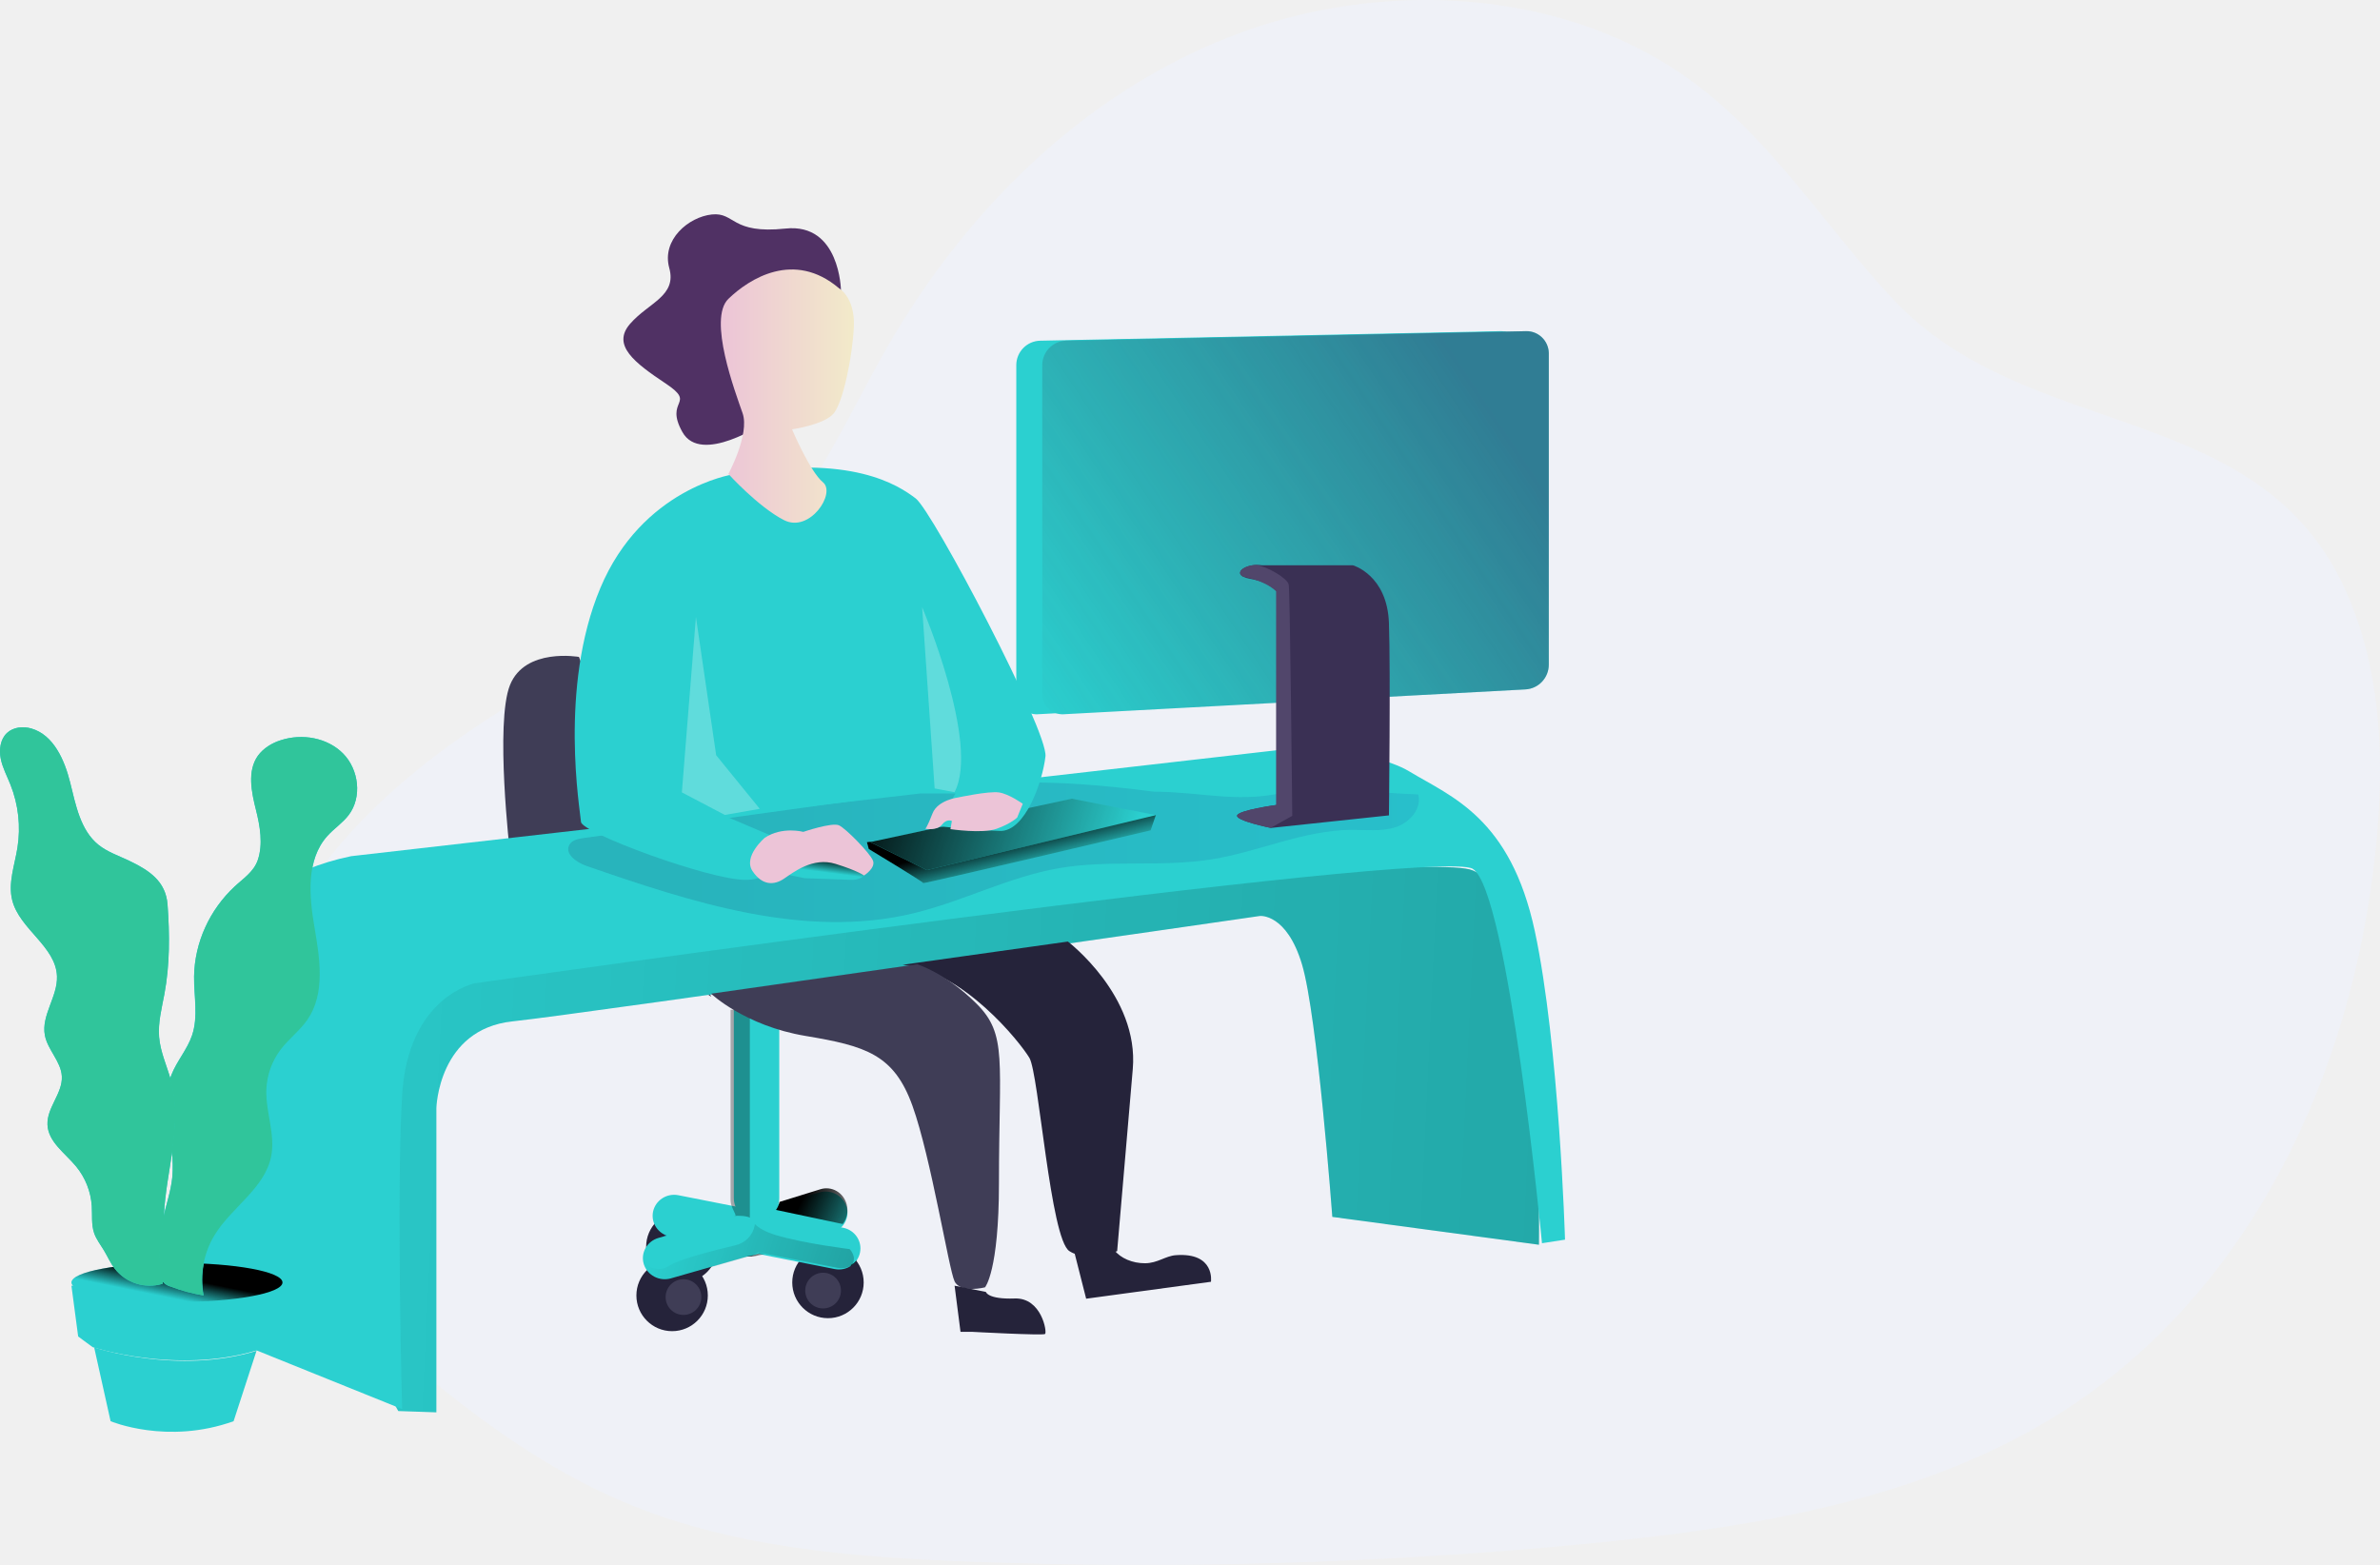
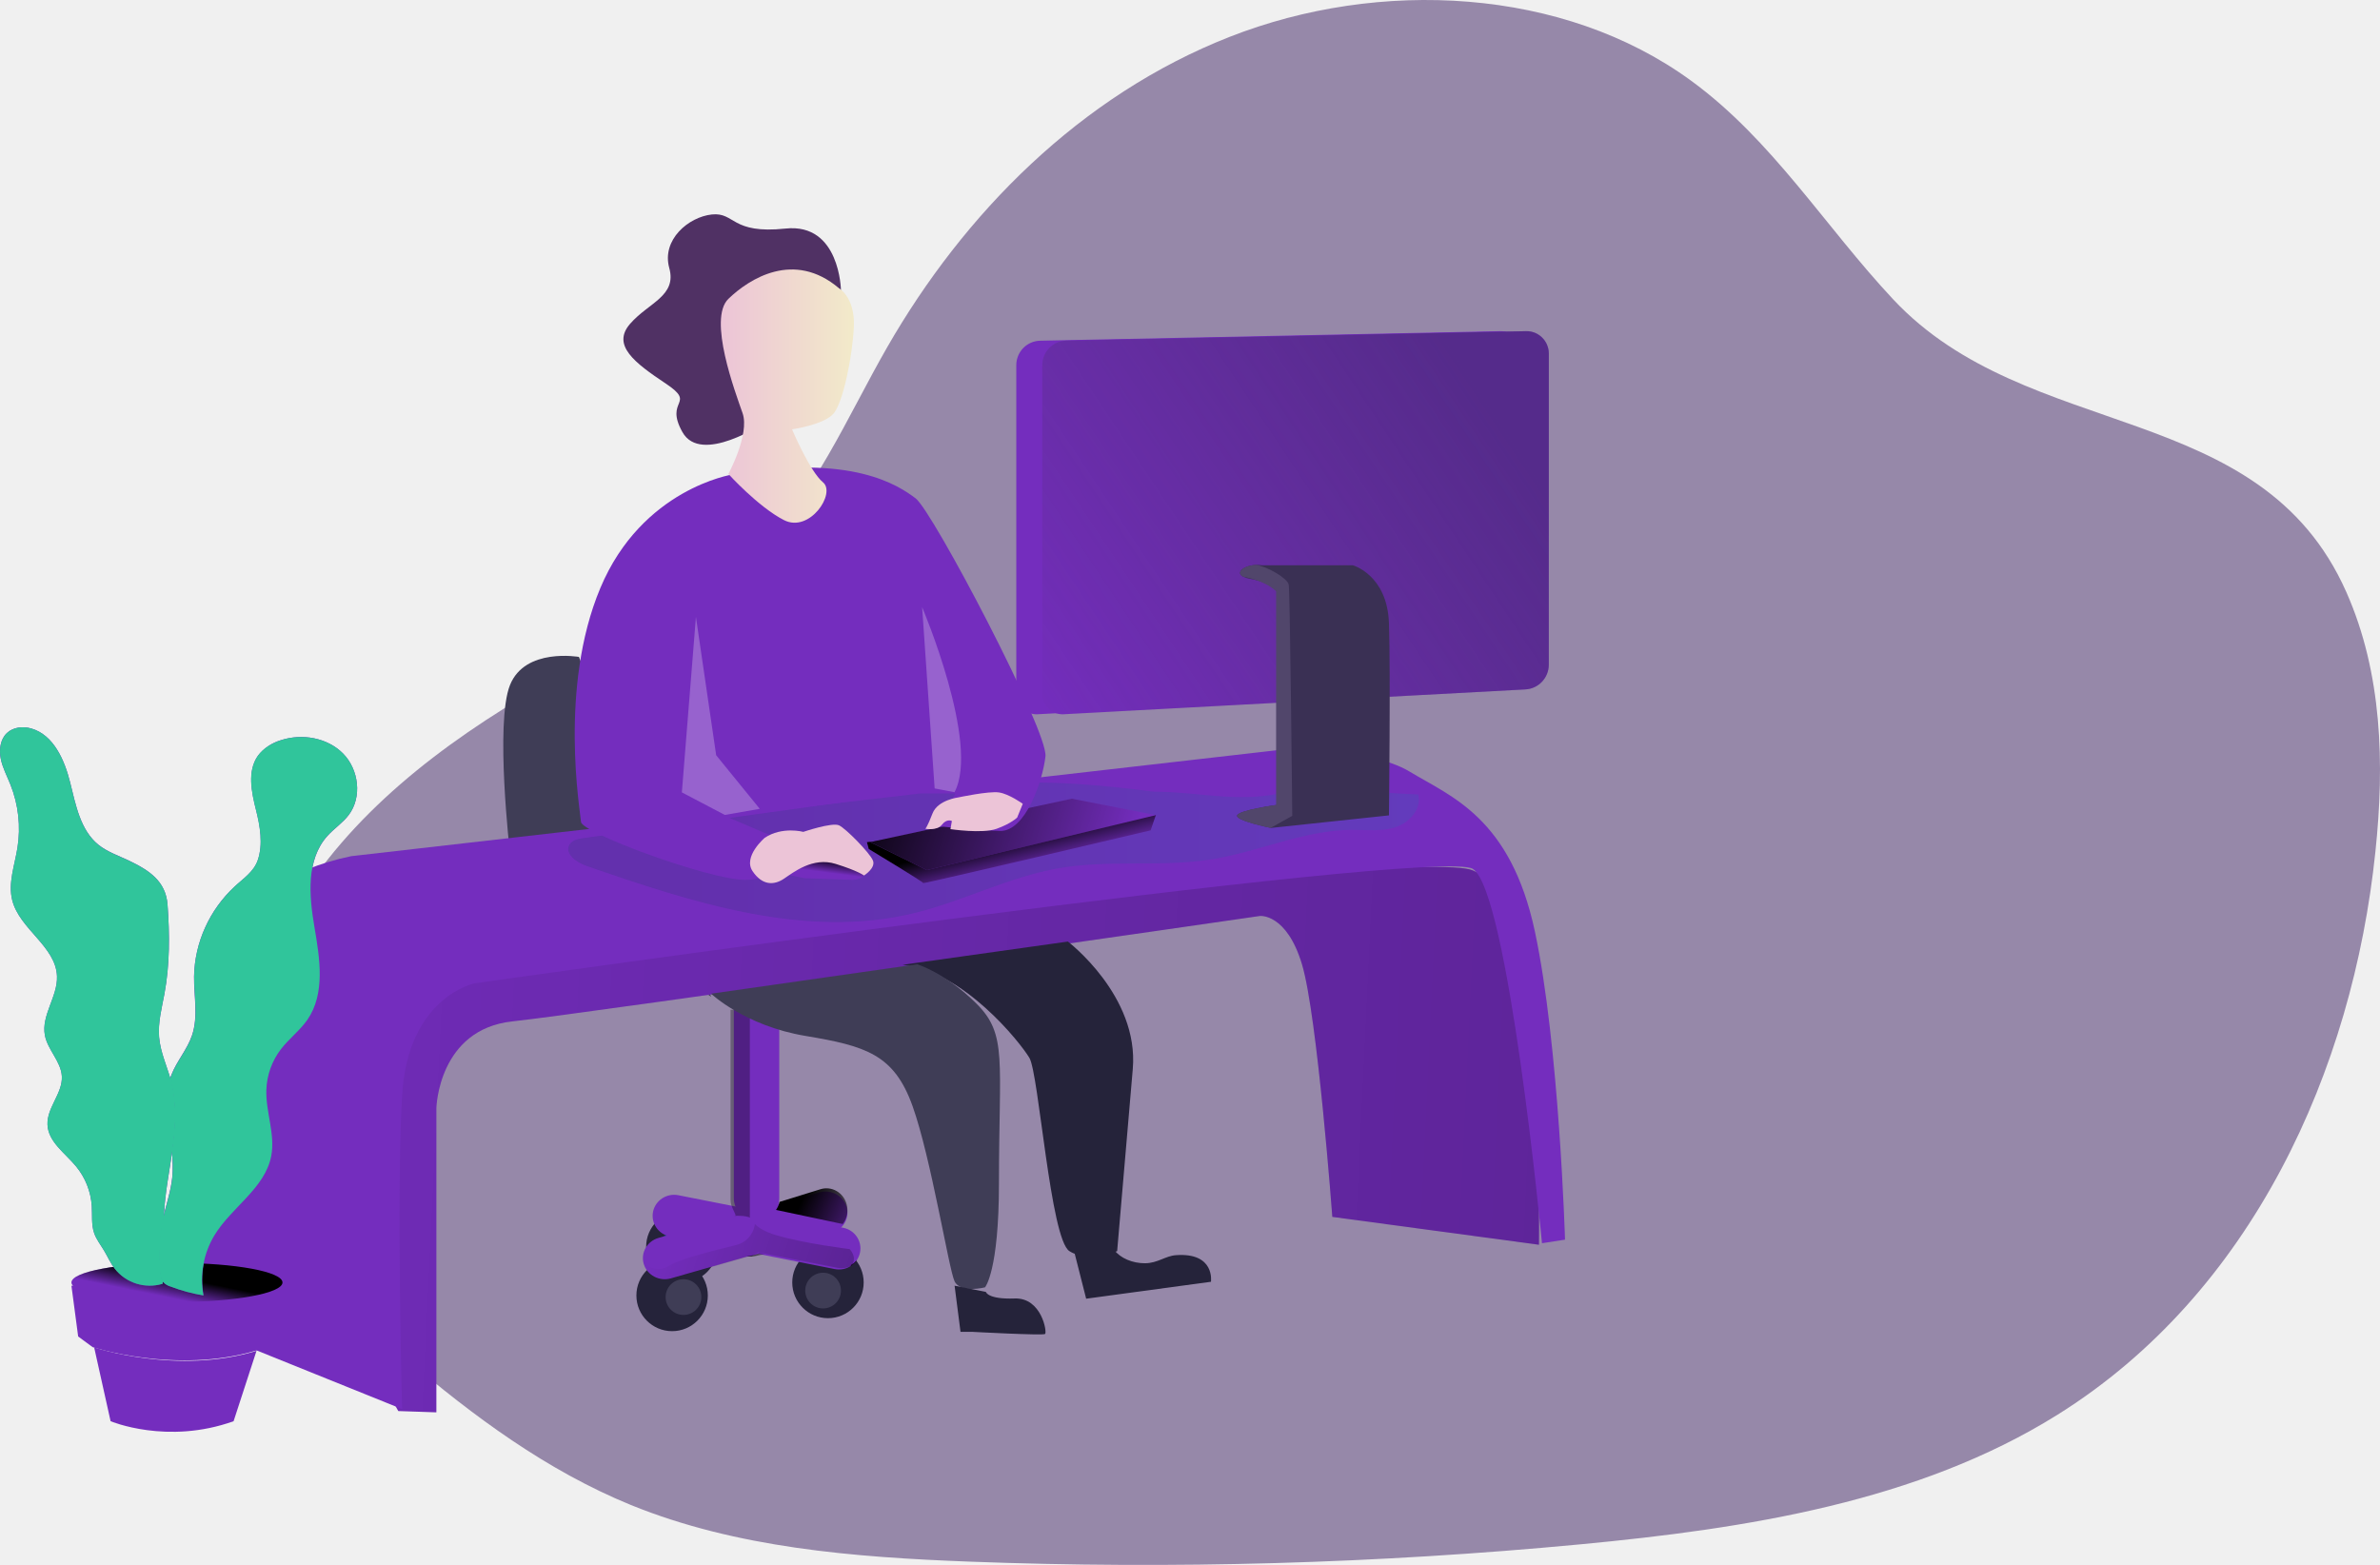
<svg xmlns="http://www.w3.org/2000/svg" width="733" height="482">
  <defs>
-     <linearGradient id="a" x1="0%" x2="100%" y1="50%" y2="50%">
+     <linearGradient id="prefix__a" x1="0%" x2="100%" y1="50%" y2="50%">
      <stop offset="0%" stop-color="#183866" />
      <stop offset="100%" stop-color="#1A7FC1" />
    </linearGradient>
-     <linearGradient id="b" x1="-.13%" x2="100%" y1="50.057%" y2="50.057%">
+     <linearGradient id="prefix__b" x1="-.13%" x2="100%" y1="50.057%" y2="50.057%">
      <stop offset="0%" />
      <stop offset="99%" stop-opacity="0" />
    </linearGradient>
-     <linearGradient id="c" x1="176.072%" x2="310.393%" y1="-566.037%" y2="-534.629%">
+     <linearGradient id="prefix__c" x1="176.072%" x2="310.393%" y1="-566.037%" y2="-534.629%">
      <stop offset="0%" />
      <stop offset="99%" stop-opacity="0" />
    </linearGradient>
-     <linearGradient id="d" x1="58.928%" x2="52.269%" y1="-257.998%" y2="-277.344%">
+     <linearGradient id="prefix__d" x1="58.928%" x2="52.269%" y1="-257.998%" y2="-277.344%">
      <stop offset="0%" />
      <stop offset="99%" stop-opacity="0" />
    </linearGradient>
-     <linearGradient id="e" x1="156.099%" x2="8.109%" y1="-63.273%" y2="-76.114%">
+     <linearGradient id="prefix__e" x1="156.099%" x2="8.109%" y1="-63.273%" y2="-76.114%">
      <stop offset="0%" />
      <stop offset="99%" stop-opacity="0" />
    </linearGradient>
-     <linearGradient id="f" x1="2361.044%" x2="2162.651%" y1="-16584.906%" y2="-16647.547%">
+     <linearGradient id="prefix__f" x1="2361.044%" x2="2162.651%" y1="-16584.906%" y2="-16647.547%">
      <stop offset="0%" />
      <stop offset="99%" stop-opacity="0" />
    </linearGradient>
-     <linearGradient id="g" x1="241.391%" x2="133.142%" y1="-426.052%" y2="-412.195%">
+     <linearGradient id="prefix__g" x1="241.391%" x2="133.142%" y1="-426.052%" y2="-412.195%">
      <stop offset="0%" />
      <stop offset="99%" stop-opacity="0" />
    </linearGradient>
-     <linearGradient id="h" x1="106.85%" x2="-35.821%" y1="22.502%" y2="19.27%">
+     <linearGradient id="prefix__h" x1="106.85%" x2="-35.821%" y1="22.502%" y2="19.27%">
      <stop offset="0%" />
      <stop offset="100%" stop-opacity="0" />
    </linearGradient>
-     <linearGradient id="i" x1="14.169%" x2="114.168%" y1="-41.335%" y2="-41.335%">
+     <linearGradient id="prefix__i" x1="14.169%" x2="114.168%" y1="-41.335%" y2="-41.335%">
      <stop offset="0%" stop-color="#183866" />
      <stop offset="100%" stop-color="#1A7FC1" />
    </linearGradient>
-     <linearGradient id="j" x1="40.386%" x2="71.43%" y1="39.515%" y2="67.977%">
+     <linearGradient id="prefix__j" x1="40.386%" x2="71.43%" y1="39.515%" y2="67.977%">
      <stop offset="0%" />
      <stop offset="99%" stop-opacity="0" />
    </linearGradient>
-     <linearGradient id="k" x1="-12.531%" x2="93.689%" y1="44.923%" y2="53.42%">
+     <linearGradient id="prefix__k" x1="-12.531%" x2="93.689%" y1="44.923%" y2="53.42%">
      <stop offset="0%" />
      <stop offset="99%" stop-opacity="0" />
    </linearGradient>
-     <linearGradient id="l" x1="53.702%" x2="43.721%" y1="42.271%" y2="80.595%">
+     <linearGradient id="prefix__l" x1="53.702%" x2="43.721%" y1="42.271%" y2="80.595%">
      <stop offset="0%" />
      <stop offset="99%" stop-opacity="0" />
    </linearGradient>
-     <linearGradient id="m" x1="190.926%" x2="102.154%" y1="-333.246%" y2="-335.028%">
+     <linearGradient id="prefix__m" x1="190.926%" x2="102.154%" y1="-333.246%" y2="-335.028%">
      <stop offset="0%" />
      <stop offset="99%" stop-opacity="0" />
    </linearGradient>
-     <linearGradient id="n" x1="168.578%" x2="111.53%" y1="-126.252%" y2="-126.942%">
+     <linearGradient id="prefix__n" x1="168.578%" x2="111.53%" y1="-126.252%" y2="-126.942%">
      <stop offset="0%" />
      <stop offset="99%" stop-opacity="0" />
    </linearGradient>
-     <linearGradient id="o" x1="56.989%" x2="28.128%" y1="43.618%" y2="69.958%">
+     <linearGradient id="prefix__o" x1="56.989%" x2="28.128%" y1="43.618%" y2="69.958%">
      <stop offset="0%" />
      <stop offset="99%" stop-opacity="0" />
    </linearGradient>
-     <linearGradient id="p" x1="58.095%" x2="57.212%" y1="-1473.571%" y2="-1370.204%">
+     <linearGradient id="prefix__p" x1="58.095%" x2="57.212%" y1="-1473.571%" y2="-1370.204%">
      <stop offset="0%" />
      <stop offset="99%" stop-opacity="0" />
    </linearGradient>
-     <linearGradient id="q" x1="-.04%" x2="99.996%" y1="49.993%" y2="49.993%">
+     <linearGradient id="prefix__q" x1="-.04%" x2="99.996%" y1="49.993%" y2="49.993%">
      <stop offset="0%" stop-color="#ECC4D7" />
      <stop offset="42%" stop-color="#EFD4D1" />
      <stop offset="100%" stop-color="#F2EAC9" />
    </linearGradient>
-     <linearGradient id="r" x1="99.032%" x2="199.03%" y1="-163.287%" y2="-163.287%">
+     <linearGradient id="prefix__r" x1="99.032%" x2="199.03%" y1="-163.287%" y2="-163.287%">
      <stop offset="0%" stop-color="#ECC4D7" />
      <stop offset="42%" stop-color="#EFD4D1" />
      <stop offset="100%" stop-color="#F2EAC9" />
    </linearGradient>
-     <linearGradient id="s" x1="124.306%" x2="224.306%" y1="-84.564%" y2="-84.564%">
+     <linearGradient id="prefix__s" x1="124.306%" x2="224.306%" y1="-84.564%" y2="-84.564%">
      <stop offset="0%" stop-color="#ECC4D7" />
      <stop offset="42%" stop-color="#EFD4D1" />
      <stop offset="100%" stop-color="#F2EAC9" />
    </linearGradient>
-     <linearGradient id="t" x1="128.89%" x2="24.06%" y1="100.36%" y2="153.095%">
+     <linearGradient id="prefix__t" x1="128.89%" x2="24.06%" y1="100.36%" y2="153.095%">
      <stop offset="0%" stop-color="#362958" stop-opacity=".501" />
      <stop offset="100%" stop-color="#34313D" stop-opacity="0" />
    </linearGradient>
-     <linearGradient id="u" x1="3990.942%" x2="3874.36%" y1="-34225.187%" y2="-34268.317%">
+     <linearGradient id="prefix__u" x1="3990.942%" x2="3874.36%" y1="-34225.187%" y2="-34268.317%">
      <stop offset="0%" />
      <stop offset="99%" stop-opacity="0" />
    </linearGradient>
  </defs>
-   <g fill="none" fill-rule="nonzero">
-     <path fill="#EFF1F7" d="M583.08 92.214c-20.973-22.385-37.208-49.107-62.275-67.375-39.374-28.754-96.041-31.558-142.08-13.494-46.04 18.063-81.905 54.474-105.544 95.703-12.435 21.692-22.202 45.354-40.423 63.08-15.403 14.976-35.648 24.531-54.843 34.938-30.948 16.733-60.752 36.952-80.78 64.695-20.026 27.743-28.98 64.18-16.178 95.446 8.633 21.097 26.022 37.883 43.836 53.081 20.964 17.869 43.496 34.601 69.5 45.248 32.555 13.246 68.694 16.094 104.134 17.442 62.828 2.38 125.757.601 188.319-5.323 51.23-4.844 104.011-13.113 146.874-39.88 60.043-37.484 91-106.163 97.97-173.51 2.836-26.936 2.118-54.928-8.964-79.92-26.504-59.78-98.017-45.798-139.547-90.131z" />
+   <g fill="none">
+     <path fill="rgba(56,28,95,0.487)" d="M583.08 92.214c-20.973-22.385-37.208-49.107-62.275-67.375-39.374-28.754-96.041-31.558-142.08-13.494-46.04 18.063-81.905 54.474-105.544 95.703-12.435 21.692-22.202 45.354-40.423 63.08-15.403 14.976-35.648 24.531-54.843 34.938-30.948 16.733-60.752 36.952-80.78 64.695-20.026 27.743-28.98 64.18-16.178 95.446 8.633 21.097 26.022 37.883 43.836 53.081 20.964 17.869 43.496 34.601 69.5 45.248 32.555 13.246 68.694 16.094 104.134 17.442 62.828 2.38 125.757.601 188.319-5.323 51.23-4.844 104.011-13.113 146.874-39.88 60.043-37.484 91-106.163 97.97-173.51 2.836-26.936 2.118-54.928-8.964-79.92-26.504-59.78-98.017-45.798-139.547-90.131z" />
    <path fill="#3F3D56" d="M178.317 202.334s-16.6-2.947-21.25 8.669c-4.65 11.616 0 51.733 0 51.733L219 307l-40.683-104.666z" />
-     <path fill="#2BD0D0" d="M256.202 379.727l-24.555 7.008c-3.568 1.01-7.31-.952-8.372-4.386-1.047-3.438.987-7.046 4.55-8.069l24.522-7.014c3.565-1.01 7.307.947 8.372 4.379 1.058 3.433-.96 7.045-4.517 8.082z" />
+     <path fill="#742dbe" d="M256.202 379.727l-24.555 7.008c-3.568 1.01-7.31-.952-8.372-4.386-1.047-3.438.987-7.046 4.55-8.069l24.522-7.014c3.565-1.01 7.307.947 8.372 4.379 1.058 3.433-.96 7.045-4.517 8.082z" />
    <circle cx="255" cy="395" r="11" fill="#25233A" />
    <circle cx="253.5" cy="397.5" r="5.5" fill="#3F3D56" />
    <circle cx="210" cy="384" r="11" fill="#25233A" />
-     <path fill="url(#a)" d="M214 384.5a5.5 5.5 0 11-11 0 5.5 5.5 0 0111 0z" />
+     <path fill="url(#prefix__a)" d="M214 384.5a5.5 5.5 0 11-11 0 5.5 5.5 0 0111 0z" />
    <circle cx="207" cy="399" r="11" fill="#25233A" />
    <path fill="#3F3D56" d="M216 399.5a5.5 5.5 0 11-11 0 5.5 5.5 0 0111 0z" />
-     <path fill="#2BD0D0" d="M257.085 390.874l-50.787-10.046c-3.574-.717-5.884-4.13-5.168-7.636.732-3.5 4.21-5.764 7.785-5.066l50.787 10.027c3.574.717 5.884 4.13 5.168 7.637-.723 3.507-4.204 5.781-7.785 5.084z" />
-     <path fill="#2BD0D0" d="M226 310h14v59c0 3.866-3.133 7-6.997 7a6.999 6.999 0 01-6.996-7v-59H226z" />
-     <path fill="#2BD0D0" d="M231.187 386.708l-24.537 7.025c-3.568 1.014-7.314-.949-8.375-4.388-1.047-3.44.987-7.05 4.548-8.074l24.537-7.005c3.564-1.01 7.304.948 8.368 4.381 1.039 3.435-.99 7.034-4.541 8.06z" />
-     <path fill="url(#b)" d="M236 386.26l-3.125.551a12.89 12.89 0 01-2.875.172l1.305-.228a10.302 10.302 0 002.507-.755l2.188.26z" />
-     <path fill="url(#c)" d="M261 372.738a6.914 6.914 0 01-1.46 4.262L239 372.65a7.113 7.113 0 001.098-2.462l12.654-3.923a6.201 6.201 0 014.913.579c1.5.867 2.609 2.324 3.083 4.048.164.6.249 1.222.252 1.846z" />
-     <path fill="url(#d)" d="M225.22 371.103a5.776 5.776 0 01-.22-1.58V311h5.943v63.07c-.059.31-.04.627.057.93a9.278 9.278 0 00-2.845-.511c-.69-.04-1.385-.04-2.076 0l.425-.1c.262-.04-.94-2.091-1.283-3.286z" opacity=".31" />
-     <path fill="url(#e)" d="M262.289 389.8c-.97.523-2.061.797-3.17.796a7.063 7.063 0 01-1.33-.13l-22.407-4.406-1.867-.363a6.54 6.54 0 01-2.133 1.055l-1.11.317-23.025 6.666c-3.514 1.007-7.202-.943-8.247-4.362 1.997 1.805 5.029 1.973 7.223.401 2.811-1.896 14.002-4.743 20.341-6.257 2.996-.698 5.288-3.05 5.848-6 .016-.173.042-.346.08-.517 1.056 1.113 2.997 2.362 6.505 3.423 8.64 2.589 22.667 4.304 22.667 4.304s2.532 2.42.625 5.073z" opacity=".31" />
-     <path fill="url(#f)" d="M264 388a7.624 7.624 0 01-2 2 119.75 119.75 0 002-2z" />
-     <path fill="url(#g)" d="M226.3 370.559a6.82 6.82 0 001.7 3.13c-.21.039-.425.092-.641.151L206.088 380c-3.271-.813-5.426-3.865-5.044-7.146.381-3.28 3.181-5.781 6.556-5.854a7.14 7.14 0 011.35.132l17.35 3.427z" />
+     <path fill="#742dbe" d="M257.085 390.874l-50.787-10.046c-3.574-.717-5.884-4.13-5.168-7.636.732-3.5 4.21-5.764 7.785-5.066l50.787 10.027c3.574.717 5.884 4.13 5.168 7.637-.723 3.507-4.204 5.781-7.785 5.084z" />
+     <path fill="#742dbe" d="M226 310h14v59c0 3.866-3.133 7-6.997 7a6.999 6.999 0 01-6.996-7v-59H226z" />
+     <path fill="#742dbe" d="M231.187 386.708l-24.537 7.025c-3.568 1.014-7.314-.949-8.375-4.388-1.047-3.44.987-7.05 4.548-8.074l24.537-7.005c3.564-1.01 7.304.948 8.368 4.381 1.039 3.435-.99 7.034-4.541 8.06z" />
+     <path fill="url(#prefix__b)" d="M236 386.26l-3.125.551a12.89 12.89 0 01-2.875.172l1.305-.228a10.302 10.302 0 002.507-.755l2.188.26z" />
+     <path fill="url(#prefix__c)" d="M261 372.738a6.914 6.914 0 01-1.46 4.262L239 372.65a7.113 7.113 0 001.098-2.462l12.654-3.923a6.201 6.201 0 014.913.579c1.5.867 2.609 2.324 3.083 4.048.164.6.249 1.222.252 1.846z" />
+     <path fill="url(#prefix__d)" d="M225.22 371.103a5.776 5.776 0 01-.22-1.58V311h5.943v63.07c-.059.31-.04.627.057.93a9.278 9.278 0 00-2.845-.511c-.69-.04-1.385-.04-2.076 0l.425-.1c.262-.04-.94-2.091-1.283-3.286z" opacity=".31" />
+     <path fill="url(#prefix__e)" d="M262.289 389.8a6.67 6.67 0 01-3.17.796 7.063 7.063 0 01-1.33-.13l-22.407-4.406-1.867-.363a6.54 6.54 0 01-2.133 1.055l-1.11.317-23.025 6.666c-3.514 1.007-7.202-.943-8.247-4.362 1.997 1.805 5.029 1.973 7.223.401 2.811-1.896 14.002-4.743 20.341-6.257 2.996-.698 5.288-3.05 5.848-6 .016-.173.042-.346.08-.517 1.056 1.113 2.997 2.362 6.505 3.423 8.64 2.589 22.667 4.304 22.667 4.304s2.532 2.42.625 5.073z" opacity=".31" />
+     <path fill="url(#prefix__f)" d="M264 388a7.624 7.624 0 01-2 2 119.75 119.75 0 002-2z" />
+     <path fill="url(#prefix__g)" d="M226.3 370.559a6.82 6.82 0 001.7 3.13c-.21.039-.425.092-.641.151L206.088 380c-3.271-.813-5.426-3.865-5.044-7.146.381-3.28 3.181-5.781 6.556-5.854a7.14 7.14 0 011.35.132l17.35 3.427z" />
    <path fill="#503164" d="M259 89.407s-.276-20.805-17.075-19.01c-16.8 1.793-15.511-5.095-22.687-4.339-7.175.757-15.51 7.786-13.117 16.468 2.395 8.682-6.332 10.623-12.064 17.21-5.733 6.587 1.349 11.976 11.006 18.416 9.657 6.44-.6 4.773 5.125 14.955 5.726 10.181 25.107-2.825 25.107-2.825L259 89.407z" />
-     <path fill="#2BD0D0" d="M122.664 434.601l11.73.399v-93.745s.59-24.241 23.452-26.673c22.861-2.431 230.196-32.466 230.196-32.466s8.218-.87 12.951 14.901c4.733 15.771 9.34 77.787 9.34 77.787l63.64 8.577s1.68-109.55-21.302-115.595c-22.981-6.045-323.522 24.76-323.522 24.76s-22.29 116.352-6.485 142.055z" />
-     <path fill="url(#h)" d="M122.664 434.601l11.73.399v-93.745s.59-24.241 23.452-26.673c22.861-2.431 230.196-32.466 230.196-32.466s8.218-.87 12.951 14.901c4.733 15.771 9.34 77.787 9.34 77.787l63.64 8.577s1.68-109.55-21.302-115.595c-22.981-6.045-323.522 24.76-323.522 24.76s-22.29 116.352-6.485 142.055z" opacity=".197" />
-     <path fill="#2BD0D0" d="M62 303.784s5.744-31.756 46.144-40.079l285.183-32.643s27.996-1.16 40.804 6.587c12.808 7.746 31.088 14.168 38.583 49.223 7.495 35.056 9.286 94.942 9.286 94.942l-7.09 1.1s-10.348-108.44-21.312-115.306c-10.963-6.865-307.402 35.255-307.402 35.255s-20.561 4.088-22.352 34.532c-1.79 30.443 0 96.605 0 96.605L62 409.057V303.784z" />
-     <path fill="url(#i)" d="M355.425 243.844c-14.762-1.9-29.644-3.276-44.519-2.72-11.18.433-22.286 1.966-33.372 3.493l-97.775 13.503c-1.66.23-3.55.603-4.38 2.044-1.592 2.752 2.15 5.464 5.182 6.512 32.51 11.256 67.243 22.656 100.708 14.63 15.3-3.669 29.511-11.288 45.03-13.935 15.518-2.647 31.448-.21 46.933-2.706 14.557-2.345 28.417-9.009 43.172-9.074 4.525 0 9.183.577 13.475-.839 4.293-1.415 8.088-5.739 6.9-10.05-13.853-.478-29.404-3.007-42.992-.262-13.449 2.712-24.894-.596-38.362-.596z" opacity=".19" />
-     <path fill="#2BD0D0" d="M267 259.38l.57 2.114s16.881 10.173 16.775 10.501c-.106.328 70.024-16.24 70.024-16.24L356 251l-89 8.38z" />
-     <path fill="url(#j)" d="M267 259.38l.57 2.114s16.881 10.173 16.775 10.501c-.106.328 70.024-16.24 70.024-16.24L356 251l-89 8.38z" />
-     <path fill="#2BD0D0" d="M268 259.364L330.107 246 356 251.054 285.442 268z" />
-     <path fill="url(#k)" d="M268 259.364L330.107 246 356 251.054 285.442 268z" />
-     <path fill="#2BD0D0" d="M247.832 270.484l14.457.512s3.672.228 4.62-2.717c.95-2.945-5.89-9.16-6.622-9.277-.733-.118-19.76 5.22-17.017 10.556l4.562.926z" />
-     <path fill="url(#l)" d="M247.832 270.484l14.457.512s3.672.228 4.62-2.717c.95-2.945-5.89-9.16-6.622-9.277-.733-.118-19.76 5.22-17.017 10.556l4.562.926z" />
-     <path fill="#2BD0D0" d="M79 416.056l-7.058 21.677c-20.473 7.351-37.88 0-37.88 0L29 415s25.535 8.56 50 1.056z" />
-     <path fill="url(#m)" d="M79 416.056l-7.058 21.677c-20.473 7.351-37.88 0-37.88 0L29 415s25.535 8.56 50 1.056z" />
-     <path fill="#2BD0D0" d="M87 396l-2.284 16.943-5.786 3.008c-24.648 7.42-50.415-1.038-50.415-1.038l-4.443-3.283L22 396h65z" />
-     <path fill="url(#n)" d="M87 396l-2.284 16.943-5.786 3.008c-24.648 7.42-50.415-1.038-50.415-1.038l-4.443-3.283L22 396h65z" />
-     <ellipse cx="54.5" cy="395" fill="#2BD0D0" rx="32.5" ry="6" />
-     <ellipse cx="54.5" cy="395" fill="url(#o)" rx="32.5" ry="6" />
-     <path fill="#2BD0D0" d="M39.641 265.03c-3.182-1.515-6.603-2.658-9.356-4.87-5.547-4.5-6.953-12.248-8.69-19.198-1.736-6.951-5.097-14.593-11.944-16.587-2.562-.737-5.567-.445-7.515 1.39-2.053 1.933-2.47 5.11-1.908 7.914.561 2.804 1.928 5.316 2.985 7.974a36.878 36.878 0 012.172 19.477c-.865 5.389-2.932 10.851-1.605 16.134 2.252 8.964 13.47 14.22 13.78 23.457.212 6.233-4.885 12.001-3.73 18.135.852 4.538 5.005 8.08 5.23 12.692.25 5.23-4.662 9.655-4.424 14.885.237 5.23 5.427 8.725 8.815 12.839a21.453 21.453 0 014.827 12.193c.178 2.791-.179 5.682.726 8.327.66 1.933 1.98 3.575 3.004 5.316 1.13 1.88 1.981 3.914 3.341 5.655a13.696 13.696 0 0014.725 4.651c1.05-6.95.132-14.04.423-21.065.574-13.609 5.691-27.324 2.416-40.535-1.201-4.844-3.512-9.443-3.922-14.413-.363-4.44.812-8.838 1.631-13.217 1.69-9.044 1.664-18.394.97-27.538-.547-7.256-5.618-10.599-11.95-13.616z" />
-     <path fill="#2BD0D0" d="M59.752 300.767c-.053 6.062 1.33 12.33-.612 18.085-1.47 4.362-4.702 7.934-6.371 12.223-3.85 9.899 1.33 21 .273 31.57-.44 4.354-1.936 8.537-2.88 12.813a51.236 51.236 0 00-.851 16.485 4.17 4.17 0 003.325 4.342A51.942 51.942 0 0062.711 399a26.638 26.638 0 013.445-18.59c5.274-8.63 15.522-14.446 17.43-24.359 1.29-6.712-1.715-13.524-1.502-20.355a21.886 21.886 0 014.482-12.548c2.48-3.227 5.839-5.723 8.147-9.07 5.546-8.066 3.817-18.848 2.168-28.494-1.65-9.647-2.607-20.748 3.91-28.057 2.062-2.31 4.748-4.044 6.617-6.513 4.163-5.504 3.112-13.983-1.73-18.902-4.84-4.92-12.635-6.28-19.218-4.116a13.86 13.86 0 00-7.01 4.76c-3.325 4.714-1.995 11.154-.585 16.757 1.23 4.867 2.221 10.483.539 15.39-1.257 3.651-4.443 5.63-7.15 8.172a38.903 38.903 0 00-12.502 27.692z" />
+     <path fill="#742dbe" d="M122.664 434.601l11.73.399v-93.745s.59-24.241 23.452-26.673c22.861-2.431 230.196-32.466 230.196-32.466s8.218-.87 12.951 14.901c4.733 15.771 9.34 77.787 9.34 77.787l63.64 8.577s1.68-109.55-21.302-115.595c-22.981-6.045-323.522 24.76-323.522 24.76s-22.29 116.352-6.485 142.055z" />
+     <path fill="url(#prefix__h)" d="M122.664 434.601l11.73.399v-93.745s.59-24.241 23.452-26.673c22.861-2.431 230.196-32.466 230.196-32.466s8.218-.87 12.951 14.901c4.733 15.771 9.34 77.787 9.34 77.787l63.64 8.577s1.68-109.55-21.302-115.595c-22.981-6.045-323.522 24.76-323.522 24.76s-22.29 116.352-6.485 142.055z" opacity=".197" />
+     <path fill="#742dbe" d="M62 303.784s5.744-31.756 46.144-40.079l285.183-32.643s27.996-1.16 40.804 6.587c12.808 7.746 31.088 14.168 38.583 49.223 7.495 35.056 9.286 94.942 9.286 94.942l-7.09 1.1s-10.348-108.44-21.312-115.306c-10.963-6.865-307.402 35.255-307.402 35.255s-20.561 4.088-22.352 34.532c-1.79 30.443 0 96.605 0 96.605L62 409.057V303.784z" />
+     <path fill="url(#prefix__i)" d="M355.425 243.844c-14.762-1.9-29.644-3.276-44.519-2.72-11.18.433-22.286 1.966-33.372 3.493l-97.775 13.503c-1.66.23-3.55.603-4.38 2.044-1.592 2.752 2.15 5.464 5.182 6.512 32.51 11.256 67.243 22.656 100.708 14.63 15.3-3.669 29.511-11.288 45.03-13.935 15.518-2.647 31.448-.21 46.933-2.706 14.557-2.345 28.417-9.009 43.172-9.074 4.525 0 9.183.577 13.475-.839 4.293-1.415 8.088-5.739 6.9-10.05-13.853-.478-29.404-3.007-42.992-.262-13.449 2.712-24.894-.596-38.362-.596z" opacity=".19" />
+     <path fill="#742dbe" d="M267 259.38l.57 2.114s16.881 10.173 16.775 10.501c-.106.328 70.024-16.24 70.024-16.24L356 251l-89 8.38z" />
+     <path fill="url(#prefix__j)" d="M267 259.38l.57 2.114s16.881 10.173 16.775 10.501c-.106.328 70.024-16.24 70.024-16.24L356 251l-89 8.38z" />
+     <path fill="#742dbe" d="M268 259.364L330.107 246 356 251.054 285.442 268z" />
+     <path fill="url(#prefix__k)" d="M268 259.364L330.107 246 356 251.054 285.442 268z" />
+     <path fill="#742dbe" d="M247.832 270.484l14.457.512s3.672.228 4.62-2.717c.95-2.945-5.89-9.16-6.622-9.277-.733-.118-19.76 5.22-17.017 10.556l4.562.926z" />
+     <path fill="url(#prefix__l)" d="M247.832 270.484l14.457.512s3.672.228 4.62-2.717c.95-2.945-5.89-9.16-6.622-9.277-.733-.118-19.76 5.22-17.017 10.556l4.562.926z" />
+     <path fill="#742dbe" d="M79 416.056l-7.058 21.677c-20.473 7.351-37.88 0-37.88 0L29 415s25.535 8.56 50 1.056z" />
+     <path fill="url(#prefix__m)" d="M79 416.056l-7.058 21.677c-20.473 7.351-37.88 0-37.88 0L29 415s25.535 8.56 50 1.056z" />
+     <path fill="#742dbe" d="M87 396l-2.284 16.943-5.786 3.008c-24.648 7.42-50.415-1.038-50.415-1.038l-4.443-3.283L22 396h65z" />
+     <path fill="url(#prefix__n)" d="M87 396l-2.284 16.943-5.786 3.008c-24.648 7.42-50.415-1.038-50.415-1.038l-4.443-3.283L22 396h65z" />
+     <ellipse cx="54.5" cy="395" fill="#742dbe" rx="32.5" ry="6" />
+     <ellipse cx="54.5" cy="395" fill="url(#prefix__o)" rx="32.5" ry="6" />
+     <path fill="#742dbe" d="M39.641 265.03c-3.182-1.515-6.603-2.658-9.356-4.87-5.547-4.5-6.953-12.248-8.69-19.198-1.736-6.951-5.097-14.593-11.944-16.587-2.562-.737-5.567-.445-7.515 1.39-2.053 1.933-2.47 5.11-1.908 7.914.561 2.804 1.928 5.316 2.985 7.974a36.878 36.878 0 012.172 19.477c-.865 5.389-2.932 10.851-1.605 16.134 2.252 8.964 13.47 14.22 13.78 23.457.212 6.233-4.885 12.001-3.73 18.135.852 4.538 5.005 8.08 5.23 12.692.25 5.23-4.662 9.655-4.424 14.885.237 5.23 5.427 8.725 8.815 12.839a21.453 21.453 0 014.827 12.193c.178 2.791-.179 5.682.726 8.327.66 1.933 1.98 3.575 3.004 5.316 1.13 1.88 1.981 3.914 3.341 5.655a13.696 13.696 0 0014.725 4.651c1.05-6.95.132-14.04.423-21.065.574-13.609 5.691-27.324 2.416-40.535-1.201-4.844-3.512-9.443-3.922-14.413-.363-4.44.812-8.838 1.631-13.217 1.69-9.044 1.664-18.394.97-27.538-.547-7.256-5.618-10.599-11.95-13.616z" />
+     <path fill="#742dbe" d="M59.752 300.767c-.053 6.062 1.33 12.33-.612 18.085-1.47 4.362-4.702 7.934-6.371 12.223-3.85 9.899 1.33 21 .273 31.57-.44 4.354-1.936 8.537-2.88 12.813a51.236 51.236 0 00-.851 16.485 4.17 4.17 0 003.325 4.342A51.942 51.942 0 0062.711 399a26.638 26.638 0 013.445-18.59c5.274-8.63 15.522-14.446 17.43-24.359 1.29-6.712-1.715-13.524-1.502-20.355a21.886 21.886 0 014.482-12.548c2.48-3.227 5.839-5.723 8.147-9.07 5.546-8.066 3.817-18.848 2.168-28.494-1.65-9.647-2.607-20.748 3.91-28.057 2.062-2.31 4.748-4.044 6.617-6.513 4.163-5.504 3.112-13.983-1.73-18.902-4.84-4.92-12.635-6.28-19.218-4.116a13.86 13.86 0 00-7.01 4.76c-3.325 4.714-1.995 11.154-.585 16.757 1.23 4.867 2.221 10.483.539 15.39-1.257 3.651-4.443 5.63-7.15 8.172a38.903 38.903 0 00-12.502 27.692z" />
    <path fill="#30C59B" d="M53.062 354.522c-.938 6.593-2.292 13.239-2.57 19.851v.665a1.757 1.757 0 01-.111.479 51.684 51.684 0 00-.866 16.501c.036.893.261 1.768.66 2.566-.032.279-.072.551-.111.83a13.702 13.702 0 01-14.73-4.652c-1.32-1.741-2.213-3.775-3.342-5.655-1.057-1.748-2.345-3.39-3.005-5.317-.905-2.659-.549-5.536-.727-8.327a21.453 21.453 0 00-4.828-12.196c-3.389-4.087-8.587-7.516-8.818-12.833-.231-5.317 4.676-9.656 4.425-14.887-.224-4.612-4.379-8.154-5.23-12.693-1.157-6.135 3.962-11.903 3.731-18.137-.31-9.238-11.532-14.495-13.785-23.46-1.32-5.284.74-10.747 1.605-16.136a36.876 36.876 0 00-2.146-19.46c-1.057-2.658-2.424-5.163-2.986-7.975-.561-2.81-.145-5.981 1.909-7.922 1.982-1.834 4.954-2.126 7.517-1.389 6.856 1.994 10.204 9.664 11.948 16.615 1.744 6.952 3.144 14.694 8.692 19.2 2.742 2.227 6.176 3.356 9.36 4.872 6.34 3.017 11.413 6.36 11.955 13.55.66 9.145.72 18.496-.97 27.541-.82 4.38-1.982 8.78-1.632 13.219.35 4.44 2.272 8.64 3.527 12.946.139.485.277.977.396 1.469 1.665 6.839 1.13 13.757.132 20.735z" />
-     <path fill="url(#p)" d="M49.718 394a7.789 7.789 0 01-.502-2.488c-.43-5.36-.216-10.78.637-16.047.023-.155.052-.31.08-.465-.171 6.346.374 12.744-.215 19z" />
-     <path fill="#30C59B" d="M107.393 251.014c-1.871 2.47-4.562 4.202-6.627 6.513-6.527 7.303-5.568 18.41-3.916 28.057 1.651 9.646 3.383 20.428-2.172 28.495-2.31 3.32-5.674 5.842-8.159 9.069a21.865 21.865 0 00-4.49 12.548c-.212 6.831 2.798 13.643 1.506 20.355-1.911 9.913-12.175 15.742-17.457 24.36A26.644 26.644 0 0062.654 399a51.824 51.824 0 01-10.064-2.715 5.425 5.425 0 01-2.344-1.415 2.503 2.503 0 01-.247-.345 6.232 6.232 0 01-.699-2.55c-.599-5.506-.3-11.073.886-16.484.033-.16.073-.319.113-.478.946-4.11 2.345-8.14 2.771-12.336a39.84 39.84 0 00-.16-8.166c1.006-6.971 1.545-13.882-.153-20.668-.12-.49-.26-.982-.4-1.467.127-.425.273-.85.44-1.268 1.672-4.289 4.909-7.86 6.38-12.223 1.939-5.756.56-12.023.613-18.085.087-10.47 4.823-20.58 12.429-27.725 2.71-2.542 5.901-4.52 7.16-8.172 1.685-4.907.666-10.523-.54-15.39-1.418-5.603-2.764-12.043.587-16.757 1.665-2.337 4.29-3.857 7.02-4.76 6.567-2.165 14.407-.804 19.249 4.116 4.842 4.92 5.868 13.43 1.698 18.902z" />
-     <path fill="#2BD0D0" d="M225.573 146.146s-27.817 4.3-40.684 34.977c-12.867 30.677-6.176 68.683-5.951 72.027.225 3.344 39.428 17.85 50.635 17.85 11.208 0 13.542-11.229 13.542-11.229l-19.803-8.433 60.17-6.949h10.804l-5.951 10.032s11.743 1.23 19.592 1.511c7.848.281 13.178-15.24 14.057-22.959.88-7.717-34.667-75.458-39.977-79.47-5.31-4.013-19.717-13.817-56.434-7.357z" />
-     <path fill="url(#q)" d="M258.392 88.776s5.032 2.83 4.58 11.985c-.453 9.155-3.29 22.932-6.153 26.5-2.864 3.57-12.88 4.968-12.88 4.968s5.464 12.977 9.53 16.326c4.066 3.349-4.086 15.687-12.015 11.639-7.928-4.049-17.12-14.216-17.12-14.216s6.612-12.245 4.376-18.69c-2.235-6.445-10.772-29.064-4.376-35.242 6.396-6.18 20.186-15.035 34.058-3.27z" />
+     <path fill="url(#prefix__p)" d="M49.718 394a7.789 7.789 0 01-.502-2.488c-.43-5.36-.216-10.78.637-16.047.023-.155.052-.31.08-.465-.171 6.346.374 12.744-.215 19z" />
+     <path fill="#30C59B" d="M107.393 251.014c-1.871 2.47-4.562 4.202-6.627 6.513-6.527 7.303-5.568 18.41-3.916 28.057 1.651 9.646 3.383 20.428-2.172 28.495-2.31 3.32-5.674 5.842-8.159 9.069a21.865 21.865 0 00-4.49 12.548c-.212 6.831 2.798 13.643 1.506 20.355-1.911 9.913-12.175 15.742-17.457 24.36A26.644 26.644 0 0062.654 399a51.824 51.824 0 01-10.064-2.715 5.425 5.425 0 01-2.344-1.415 2.503 2.503 0 01-.247-.345 6.232 6.232 0 01-.699-2.55 51.152 51.152 0 01.886-16.484c.033-.16.073-.319.113-.478.946-4.11 2.345-8.14 2.771-12.336a39.84 39.84 0 00-.16-8.166c1.006-6.971 1.545-13.882-.153-20.668-.12-.49-.26-.982-.4-1.467.127-.425.273-.85.44-1.268 1.672-4.289 4.909-7.86 6.38-12.223 1.939-5.756.56-12.023.613-18.085.087-10.47 4.823-20.58 12.429-27.725 2.71-2.542 5.901-4.52 7.16-8.172 1.685-4.907.666-10.523-.54-15.39-1.418-5.603-2.764-12.043.587-16.757 1.665-2.337 4.29-3.857 7.02-4.76 6.567-2.165 14.407-.804 19.249 4.116 4.842 4.92 5.868 13.43 1.698 18.902z" />
+     <path fill="#742dbe" d="M225.573 146.146s-27.817 4.3-40.684 34.977c-12.867 30.677-6.176 68.683-5.951 72.027.225 3.344 39.428 17.85 50.635 17.85 11.208 0 13.542-11.229 13.542-11.229l-19.803-8.433 60.17-6.949h10.804l-5.951 10.032s11.743 1.23 19.592 1.511c7.848.281 13.178-15.24 14.057-22.959.88-7.717-34.667-75.458-39.977-79.47-5.31-4.013-19.717-13.817-56.434-7.357z" />
+     <path fill="url(#prefix__q)" d="M258.392 88.776s5.032 2.83 4.58 11.985c-.453 9.155-3.29 22.932-6.153 26.5-2.864 3.57-12.88 4.968-12.88 4.968s5.464 12.977 9.53 16.326c4.066 3.349-4.086 15.687-12.015 11.639-7.928-4.049-17.12-14.216-17.12-14.216s6.612-12.245 4.376-18.69c-2.235-6.445-10.772-29.064-4.376-35.242 6.396-6.18 20.186-15.035 34.058-3.27z" />
    <path fill="#FFF" opacity=".25" d="M214.334 190L210 244.055 223.238 251 234 249.122l-13.428-16.504zM284 187s17.909 42.077 9.97 57l-6.116-1.16L284 187z" />
-     <path fill="url(#r)" d="M235.522 258.045s-6.766 5.775-3.746 10.267c3.02 4.491 6.625 4.363 9.631 2.355 3.006-2.009 8.911-6.776 15.946-4.588 7.035 2.188 8.744 3.58 8.744 3.58s3.705-2.316 2.744-4.639c-.962-2.323-8.32-9.85-10.452-10.825-2.132-.975-10.983 2.021-10.983 2.021s-6.503-1.758-11.884 1.83z" />
-     <path fill="url(#s)" d="M295.191 245.598s-6.385.759-7.998 4.957c-1.613 4.198-2.193 4.71-2.193 4.71s3.606.69 5.106-1.264 3.059-1.133 3.059-1.133l-.447 2.507s9.798 1.477 14.224-.11c4.425-1.589 6.325-3.453 6.325-3.453l1.733-4.24s-4.18-3.03-7.332-3.5c-3.152-.47-12.477 1.526-12.477 1.526z" />
+     <path fill="url(#prefix__r)" d="M235.522 258.045s-6.766 5.775-3.746 10.267c3.02 4.491 6.625 4.363 9.631 2.355 3.006-2.009 8.911-6.776 15.946-4.588 7.035 2.188 8.744 3.58 8.744 3.58s3.705-2.316 2.744-4.639c-.962-2.323-8.32-9.85-10.452-10.825-2.132-.975-10.983 2.021-10.983 2.021s-6.503-1.758-11.884 1.83z" />
+     <path fill="url(#prefix__s)" d="M295.191 245.598s-6.385.759-7.998 4.957c-1.613 4.198-2.193 4.71-2.193 4.71s3.606.69 5.106-1.264 3.059-1.133 3.059-1.133l-.447 2.507s9.798 1.477 14.224-.11c4.425-1.589 6.325-3.453 6.325-3.453l1.733-4.24s-4.18-3.03-7.332-3.5c-3.152-.47-12.477 1.526-12.477 1.526z" />
    <path fill="#25233A" d="M328.893 290s21.934 16.687 19.984 39.259c-1.949 22.572-4.813 56.087-4.813 56.087s-8.846 3.722-14.707 0c-5.862-3.722-9.411-54.65-12.315-59.513-2.904-4.864-20.375-26.79-39.042-28.679L328.893 290z" />
    <path fill="#3F3D56" d="M219 306.058s10.444 9.895 29.062 13.002c18.619 3.107 27.297 5.7 32.987 21.605 5.69 15.905 11.148 50.137 12.935 53.963 1.786 3.826 9.382 1.874 9.382 1.874s4.296-4.895 4.296-32.114c0-37.946 2.655-45.724-6.913-55.256-9.568-9.533-18.272-12.132-18.272-12.132L219 306.058z" />
    <path fill="#25233A" d="M294 396l1.82 14.197h3.408s21.948 1.187 22.636.675c.688-.513-1.057-11.243-9.372-10.94-8.316.304-8.861-2.023-8.861-2.023L294 396zm37-9.844L334.518 400l38.437-5.212s1.353-9.093-10.823-8.191c-3.214.234-5.608 2.465-9.471 2.485-3.863.02-7.563-1.543-9.511-4.082L331 386.156z" />
-     <path fill="#2BD0D0" d="M461.804 212.337l-142.243 7.654c-3.44.181-6.376-2.47-6.561-5.926V112.473c.003-4.101 3.267-7.448 7.348-7.535l141.661-2.937a6.835 6.835 0 014.886 1.917 6.898 6.898 0 012.105 4.827v95.971c-.005 4.056-3.164 7.402-7.196 7.621z" />
-     <path fill="#2BD0D0" d="M469.804 212.337l-142.25 7.655c-3.44.177-6.372-2.478-6.554-5.934V112.473c-.004-4.102 3.26-7.452 7.342-7.535l141.68-2.937c3.777-.07 6.898 2.943 6.978 6.738v95.977c-.005 4.057-3.164 7.403-7.196 7.621z" />
-     <path fill="url(#t)" d="M469.804 212.337l-142.25 7.655c-3.44.177-6.372-2.478-6.554-5.934V112.473c-.004-4.102 3.26-7.452 7.342-7.535l141.68-2.937c3.777-.07 6.898 2.943 6.978 6.738v95.977c-.005 4.057-3.164 7.403-7.196 7.621z" />
-     <path fill="#3A3054" d="M427.773 251.138L391.478 255s-11.053-2.23-10.455-3.862c.599-1.633 12.156-3.205 12.156-3.205v-65.804c-.1-.146-1.621-2.084-5.789-3.319-.807-.239-1.628-.43-2.459-.57a7.252 7.252 0 01-2.06-.624c-2.479-1.28.26-3.51 4.107-3.61a9.625 9.625 0 011.802.106h27.913s10.568 2.973 11.08 17.811c.511 14.839 0 59.215 0 59.215z" />
+     <path fill="#742dbe" d="M461.804 212.337l-142.243 7.654c-3.44.181-6.376-2.47-6.561-5.926V112.473c.003-4.101 3.267-7.448 7.348-7.535l141.661-2.937a6.835 6.835 0 014.886 1.917 6.898 6.898 0 012.105 4.827v95.971c-.005 4.056-3.164 7.402-7.196 7.621z" />
+     <path fill="#742dbe" d="M469.804 212.337l-142.25 7.655c-3.44.177-6.372-2.478-6.554-5.934V112.473c-.004-4.102 3.26-7.452 7.342-7.535l141.68-2.937c3.777-.07 6.898 2.943 6.978 6.738v95.977c-.005 4.057-3.164 7.403-7.196 7.621z" />
+     <path fill="url(#prefix__t)" d="M469.804 212.337l-142.25 7.655c-3.44.177-6.372-2.478-6.554-5.934V112.473c-.004-4.102 3.26-7.452 7.342-7.535l141.68-2.937c3.777-.07 6.898 2.943 6.978 6.738v95.977c-.005 4.057-3.164 7.403-7.196 7.621z" />
+     <path fill="#3A3054" d="M427.773 251.138L391.478 255s-11.053-2.23-10.455-3.862c.599-1.633 12.156-3.205 12.156-3.205v-65.804c-.1-.146-1.621-2.084-5.789-3.319a20.87 20.87 0 00-2.459-.57 7.252 7.252 0 01-2.06-.624c-2.479-1.28.26-3.51 4.107-3.61a9.625 9.625 0 011.802.106h27.913s10.568 2.973 11.08 17.811c.511 14.839 0 59.215 0 59.215z" />
    <path fill="#51466B" d="M398 251.277L391.322 255s-10.888-2.23-10.299-3.863c.59-1.632 11.995-3.205 11.995-3.205v-65.809c-.138-.152-1.807-1.898-5.703-3.318a28.64 28.64 0 00-4.452-1.195c-2.442-1.28.255-3.51 4.046-3.61 3.228.445 9.585 4.028 9.998 6.073.412 2.044 1.093 71.204 1.093 71.204z" />
-     <path fill="url(#u)" d="M263 389c-.881 1.001-1.29 1.37-.77.547.27-.159.527-.342.77-.547z" />
+     <path fill="url(#prefix__u)" d="M263 389c-.881 1.001-1.29 1.37-.77.547.27-.159.527-.342.77-.547z" />
  </g>
</svg>
